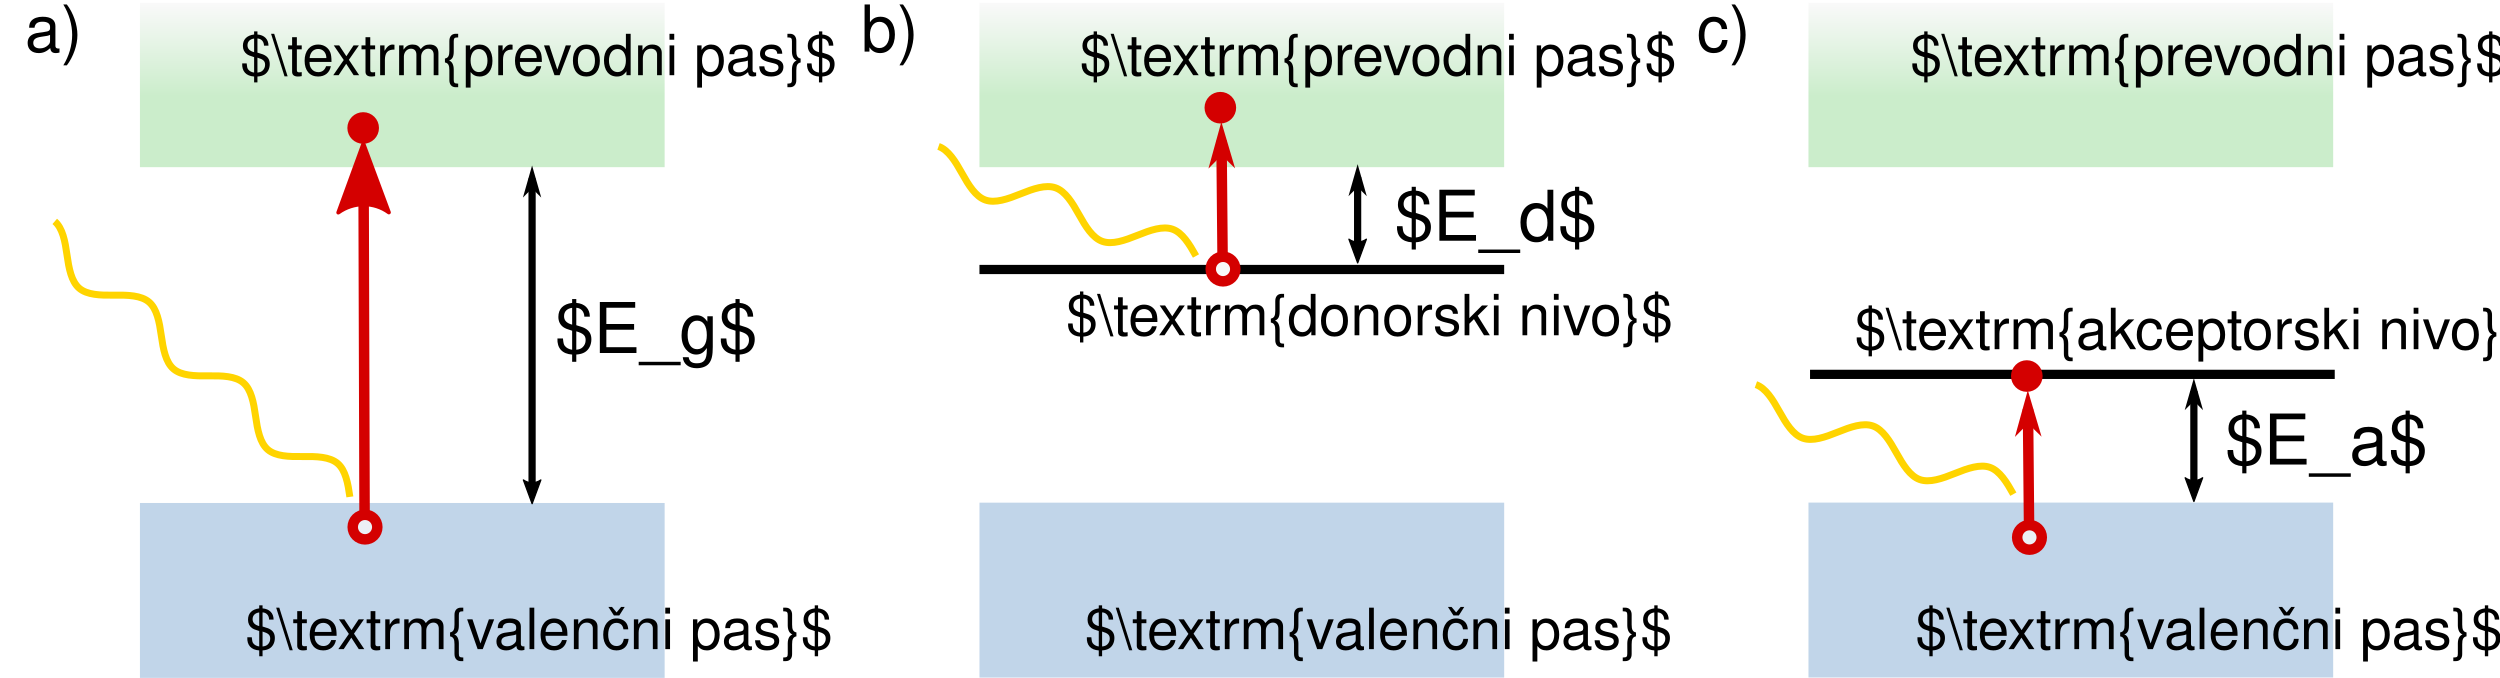
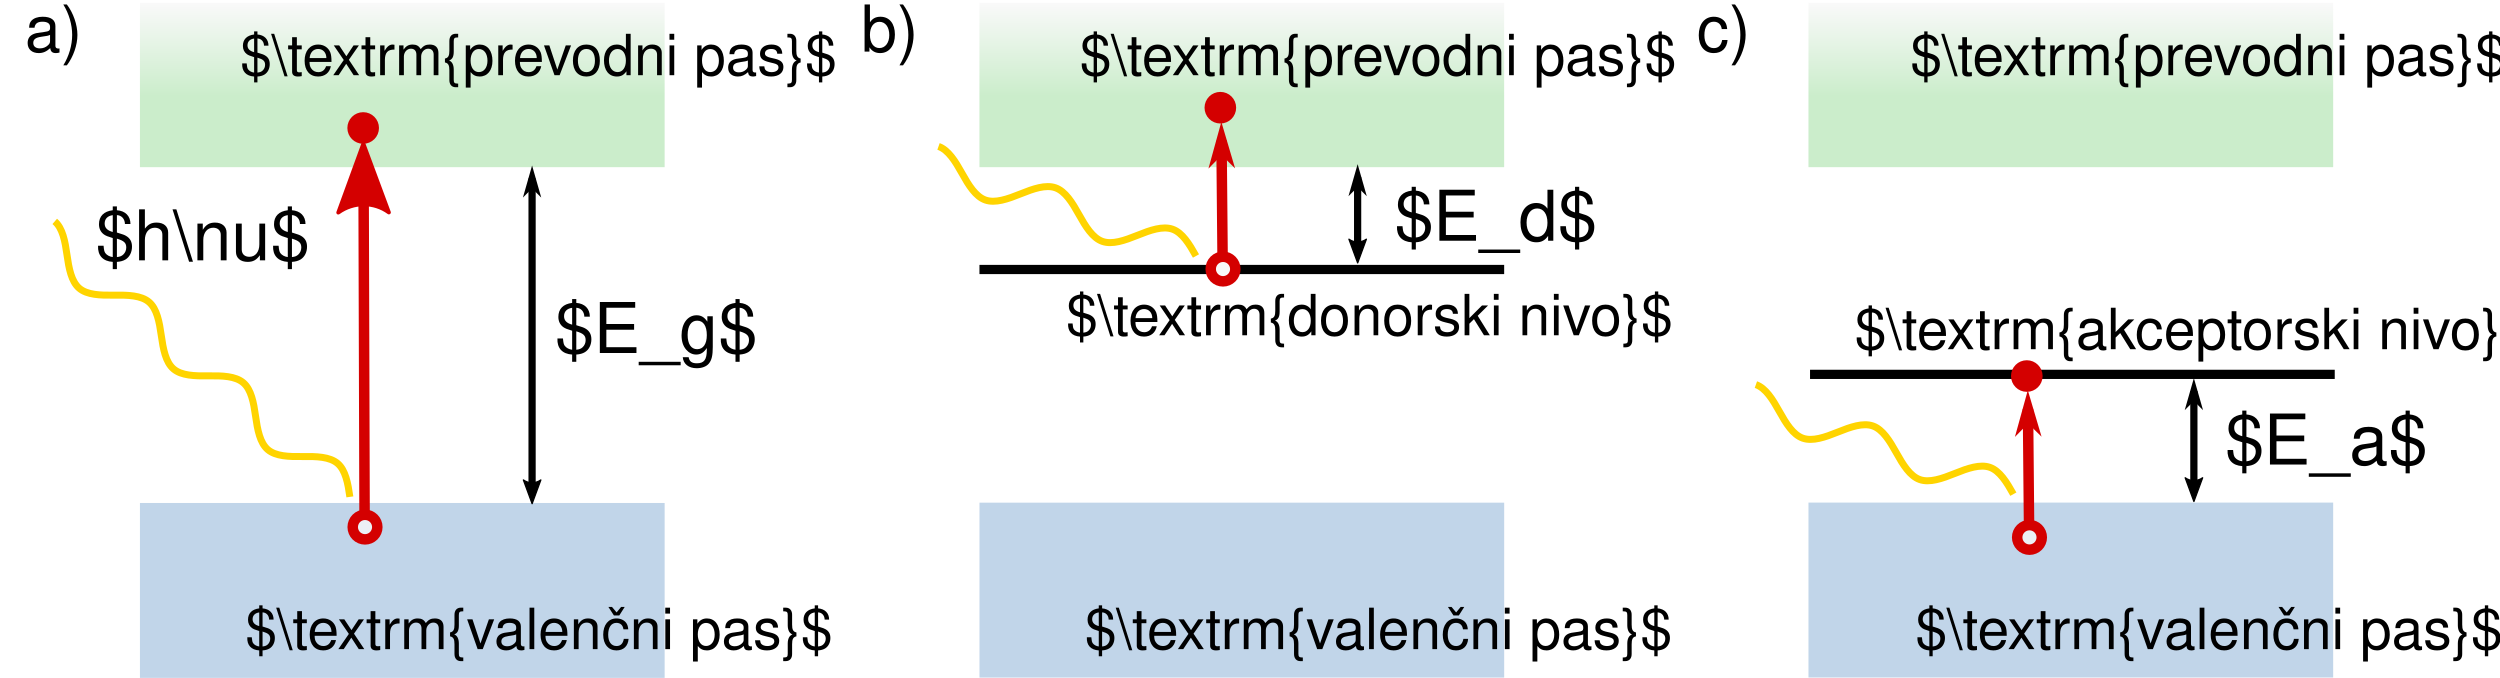
<svg xmlns="http://www.w3.org/2000/svg" xmlns:xlink="http://www.w3.org/1999/xlink" version="1.1" id="svg2" viewBox="0 0 714.692 193.789" height="54.692mm" width="201.702mm">
  <defs id="defs4">
    <linearGradient id="linearGradient4364">
      <stop id="stop4366" offset="0" style="stop-color:#cbedcb;stop-opacity:1" />
      <stop id="stop4368" offset="1" style="stop-color:#f9f9f9;stop-opacity:1" />
    </linearGradient>
    <marker orient="auto" refY="0.0" refX="0.0" id="marker7163" style="overflow:visible;">
      <path id="path6915" d="M 0.0,0.0 L 5.0,-5.0 L -12.5,0.0 L 5.0,5.0 L 0.0,0.0 z " style="fill-rule:evenodd;stroke:#d40000;stroke-width:1pt;stroke-opacity:1;fill:#d40000;fill-opacity:1" transform="scale(0.2) rotate(180) translate(6,0)" />
    </marker>
    <marker orient="auto" refY="0" refX="0" id="Arrow2Mstart-9-7" style="overflow:visible">
      <path id="path4360-2-5" style="fill:#000000;fill-opacity:1;fill-rule:evenodd;stroke:#000000;stroke-width:0.625;stroke-linejoin:round;stroke-opacity:1" d="M 8.719,4.034 -2.207,0.016 8.719,-4.002 c -1.745,2.372 -1.735,5.617 -6e-7,8.035 z" transform="scale(0.6,0.6)" />
    </marker>
    <marker orient="auto" refY="0" refX="0" id="marker6756-2-0-3" style="overflow:visible">
      <path id="path6758-7-2-5" style="fill:#000000;fill-opacity:1;fill-rule:evenodd;stroke:#000000;stroke-width:0.625;stroke-linejoin:round;stroke-opacity:1" d="M 8.719,4.034 -2.207,0.016 8.719,-4.002 c -1.745,2.372 -1.735,5.617 -6e-7,8.035 z" transform="scale(-0.6,-0.6)" />
    </marker>
    <linearGradient xlink:href="#linearGradient4364" id="linearGradient3707" gradientUnits="userSpaceOnUse" x1="430.952" y1="83.512" x2="430.952" y2="69.241" gradientTransform="matrix(1.023891,0,0,1.843137,-308.298,-115.1356)" />
    <marker orient="auto" refY="0" refX="0" id="marker6756-2-0-3-5" style="overflow:visible">
      <path id="path6758-7-2-5-0" style="fill:#d40000;fill-opacity:1;fill-rule:evenodd;stroke:#d40000;stroke-width:0.625;stroke-linejoin:round;stroke-opacity:1" d="M 8.719,4.034 -2.207,0.016 8.719,-4.002 c -1.745,2.372 -1.735,5.617 -6e-7,8.035 z" transform="scale(-0.6,-0.6)" />
    </marker>
    <marker orient="auto" refY="0" refX="0" id="Arrow2Mstart-9-7-0" style="overflow:visible">
      <path id="path4360-2-5-6" style="fill:#000000;fill-opacity:1;fill-rule:evenodd;stroke:#000000;stroke-width:0.625;stroke-linejoin:round;stroke-opacity:1" d="M 8.719,4.034 -2.207,0.016 8.719,-4.002 c -1.745,2.372 -1.735,5.617 -6e-7,8.035 z" transform="scale(0.6,0.6)" />
    </marker>
    <marker orient="auto" refY="0" refX="0" id="marker6756-2-0-3-1" style="overflow:visible">
      <path id="path6758-7-2-5-5" style="fill:#000000;fill-opacity:1;fill-rule:evenodd;stroke:#000000;stroke-width:0.625;stroke-linejoin:round;stroke-opacity:1" d="M 8.719,4.034 -2.207,0.016 8.719,-4.002 c -1.745,2.372 -1.735,5.617 -6e-7,8.035 z" transform="scale(-0.6,-0.6)" />
    </marker>
    <marker orient="auto" refY="0" refX="0" id="marker6756-2-0-3-5-7" style="overflow:visible">
      <path id="path6758-7-2-5-0-6" style="fill:#d40000;fill-opacity:1;fill-rule:evenodd;stroke:#d40000;stroke-width:0.625;stroke-linejoin:round;stroke-opacity:1" d="M 8.719,4.034 -2.207,0.016 8.719,-4.002 c -1.745,2.372 -1.735,5.617 -6e-7,8.035 z" transform="scale(-0.6,-0.6)" />
    </marker>
    <marker orient="auto" refY="0" refX="0" id="Arrow2Mstart-9-7-0-8" style="overflow:visible">
      <path id="path4360-2-5-6-9" style="fill:#000000;fill-opacity:1;fill-rule:evenodd;stroke:#000000;stroke-width:0.625;stroke-linejoin:round;stroke-opacity:1" d="M 8.719,4.034 -2.207,0.016 8.719,-4.002 c -1.745,2.372 -1.735,5.617 -6e-7,8.035 z" transform="scale(0.6,0.6)" />
    </marker>
    <marker orient="auto" refY="0" refX="0" id="marker6756-2-0-3-1-2" style="overflow:visible">
      <path id="path6758-7-2-5-5-6" style="fill:#000000;fill-opacity:1;fill-rule:evenodd;stroke:#000000;stroke-width:0.625;stroke-linejoin:round;stroke-opacity:1" d="M 8.719,4.034 -2.207,0.016 8.719,-4.002 c -1.745,2.372 -1.735,5.617 -6e-7,8.035 z" transform="scale(-0.6,-0.6)" />
    </marker>
    <marker orient="auto" refY="0" refX="0" id="marker6756-2-0-3-5-7-9" style="overflow:visible">
      <path id="path6758-7-2-5-0-6-5" style="fill:#d40000;fill-opacity:1;fill-rule:evenodd;stroke:#d40000;stroke-width:0.625;stroke-linejoin:round;stroke-opacity:1" d="M 8.719,4.034 -2.207,0.016 8.719,-4.002 c -1.745,2.372 -1.735,5.617 -6e-7,8.035 z" transform="scale(-0.6,-0.6)" />
    </marker>
    <marker orient="auto" refY="0" refX="0" id="Arrow2Sstart" style="overflow:visible">
      <path id="path4655" style="fill:#000000;fill-opacity:1;fill-rule:evenodd;stroke:#000000;stroke-width:0.625;stroke-linejoin:round;stroke-opacity:1" d="M 8.719,4.034 -2.207,0.016 8.719,-4.002 c -1.745,2.372 -1.735,5.617 -6e-7,8.035 z" transform="matrix(0.3,0,0,0.3,-0.69,0)" />
    </marker>
    <marker orient="auto" refY="0" refX="0" id="Arrow1Send" style="overflow:visible">
      <path id="path4278" d="M 0,0 5,-5 -12.5,0 5,5 Z" style="fill:#000000;fill-opacity:1;fill-rule:evenodd;stroke:#000000;stroke-width:1pt;stroke-opacity:1" transform="matrix(-0.2,0,0,-0.2,-1.2,0)" />
    </marker>
    <marker orient="auto" refY="0" refX="0" id="marker6756-2-0-3-5-3" style="overflow:visible">
      <path id="path6758-7-2-5-0-67" style="fill:#d40000;fill-opacity:1;fill-rule:evenodd;stroke:#d40000;stroke-width:0.625;stroke-linejoin:round;stroke-opacity:1" d="M 8.719,4.034 -2.207,0.016 8.719,-4.002 c -1.745,2.372 -1.735,5.617 -6e-7,8.035 z" transform="scale(-0.6)" />
    </marker>
    <marker orient="auto" refY="0" refX="0" id="Arrow2Sstart-2" style="overflow:visible">
      <path id="path4655-9" style="fill:#000000;fill-opacity:1;fill-rule:evenodd;stroke:#000000;stroke-width:0.625;stroke-linejoin:round;stroke-opacity:1" d="M 8.719,4.034 -2.207,0.016 8.719,-4.002 c -1.745,2.372 -1.735,5.617 -6e-7,8.035 z" transform="matrix(0.3,0,0,0.3,-0.69,0)" />
    </marker>
    <marker orient="auto" refY="0" refX="0" id="Arrow1Send-1" style="overflow:visible">
      <path id="path4278-2" d="M 0,0 5,-5 -12.5,0 5,5 Z" style="fill:#000000;fill-opacity:1;fill-rule:evenodd;stroke:#000000;stroke-width:1pt;stroke-opacity:1" transform="matrix(-0.2,0,0,-0.2,-1.2,0)" />
    </marker>
    <marker orient="auto" refY="0" refX="0" id="marker6756-2-0-3-5-3-9" style="overflow:visible">
      <path id="path6758-7-2-5-0-67-3" style="fill:#d40000;fill-opacity:1;fill-rule:evenodd;stroke:#d40000;stroke-width:0.625;stroke-linejoin:round;stroke-opacity:1" d="M 8.719,4.034 -2.207,0.016 8.719,-4.002 c -1.745,2.372 -1.735,5.617 -6e-7,8.035 z" transform="scale(-0.6)" />
    </marker>
    <marker orient="auto" refY="0" refX="0" id="marker7163-6" style="overflow:visible">
      <path id="path6915-1" d="M 0,0 5,-5 -12.5,0 5,5 Z" style="fill:#d40000;fill-opacity:1;fill-rule:evenodd;stroke:#d40000;stroke-width:1pt;stroke-opacity:1" transform="matrix(-0.2,0,0,-0.2,-1.2,0)" />
    </marker>
    <marker orient="auto" refY="0" refX="0" id="Arrow2Sstart-2-0" style="overflow:visible">
      <path id="path4655-9-2" style="fill:#000000;fill-opacity:1;fill-rule:evenodd;stroke:#000000;stroke-width:0.625;stroke-linejoin:round;stroke-opacity:1" d="M 8.719,4.034 -2.207,0.016 8.719,-4.002 c -1.745,2.372 -1.735,5.617 -6e-7,8.035 z" transform="matrix(0.3,0,0,0.3,-0.69,0)" />
    </marker>
    <marker orient="auto" refY="0" refX="0" id="Arrow1Send-1-3" style="overflow:visible">
      <path id="path4278-2-7" d="M 0,0 5,-5 -12.5,0 5,5 Z" style="fill:#000000;fill-opacity:1;fill-rule:evenodd;stroke:#000000;stroke-width:1pt;stroke-opacity:1" transform="matrix(-0.2,0,0,-0.2,-1.2,0)" />
    </marker>
    <linearGradient xlink:href="#linearGradient4364" id="linearGradient3707-3" gradientUnits="userSpaceOnUse" x1="430.952" y1="83.512" x2="430.952" y2="69.241" gradientTransform="matrix(1.023891,0,0,1.843137,-68.30375,-115.1356)" />
    <linearGradient xlink:href="#linearGradient4364" id="linearGradient3707-3-3" gradientUnits="userSpaceOnUse" x1="430.952" y1="83.512" x2="430.952" y2="69.241" gradientTransform="matrix(1.023891,0,0,1.843137,168.6962,-115.1356)" />
  </defs>
  <g id="layer1" transform="translate(-18.51639,-11.48508)">
    <rect style="opacity:1;fill:url(#linearGradient3707);fill-opacity:1;fill-rule:nonzero;stroke:none;stroke-width:2;stroke-linecap:butt;stroke-linejoin:bevel;stroke-miterlimit:4;stroke-dasharray:none;stroke-dashoffset:0;stroke-opacity:1" id="rect5024-8-4-3" width="150" height="47" x="58.522" y="12.274" />
    <rect style="opacity:1;fill:#c1d5e9;fill-opacity:1;fill-rule:nonzero;stroke:none;stroke-width:2;stroke-linecap:butt;stroke-linejoin:bevel;stroke-miterlimit:4;stroke-dasharray:none;stroke-dashoffset:0;stroke-opacity:1" id="rect5024-8-9" width="150" height="50" x="58.522" y="155.274" />
    <path id="path6399-1" title="sin(x)" d="m 34.167,74.773 c 2.247,1.922 2.948,5.65 3.497,9.556 0.549,3.906 1.251,7.634 3.497,9.556 2.247,1.922 6.038,2.04 9.982,1.978 3.944,-0.061 7.735,0.056 9.982,1.978 2.247,1.922 2.948,5.65 3.497,9.556 0.549,3.906 1.251,7.634 3.497,9.556 2.247,1.922 6.038,2.04 9.982,1.978 3.944,-0.061 7.735,0.056 9.982,1.978 2.247,1.922 2.948,5.65 3.497,9.556 0.549,3.906 1.251,7.634 3.497,9.556 2.247,1.922 6.038,2.04 9.982,1.978 3.944,-0.061 7.735,0.056 9.982,1.978 2.247,1.922 2.948,5.65 3.497,9.556" style="opacity:1;fill:none;fill-opacity:1;fill-rule:nonzero;stroke:#ffd400;stroke-width:2;stroke-linecap:butt;stroke-linejoin:bevel;stroke-miterlimit:4;stroke-dasharray:none;stroke-dashoffset:0;stroke-opacity:1" />
    <rect style="opacity:1;fill:#c1d5e9;fill-opacity:1;fill-rule:nonzero;stroke:none;stroke-width:2;stroke-linecap:butt;stroke-linejoin:bevel;stroke-miterlimit:4;stroke-dasharray:none;stroke-dashoffset:0;stroke-opacity:1" id="rect5024-8-9-7" width="150" height="50" x="298.528" y="155.184" />
-     <path style="fill:none;fill-rule:evenodd;stroke:#000000;stroke-width:2.638;stroke-linecap:butt;stroke-linejoin:miter;stroke-miterlimit:4;stroke-dasharray:none;stroke-opacity:1" d="m 448.522,88.526 -150,0" id="path3450-5-59-1-3-4" />
+     <path style="fill:none;fill-rule:evenodd;stroke:#000000;stroke-width:2.638;stroke-linecap:butt;stroke-linejoin:miter;stroke-miterlimit:4;stroke-dasharray:none;stroke-opacity:1" d="m 448.522,88.526 h -150" id="path3450-5-59-1-3-4" />
    <rect style="opacity:1;fill:url(#linearGradient3707-3);fill-opacity:1;fill-rule:nonzero;stroke:none;stroke-width:2;stroke-linecap:butt;stroke-linejoin:bevel;stroke-miterlimit:4;stroke-dasharray:none;stroke-dashoffset:0;stroke-opacity:1" id="rect5024-8-4-3-5" width="150" height="47" x="298.516" y="12.274" />
    <path id="path6399-1-0-8-4" title="sin(x)" d="m 286.816,53.345 c 2.788,0.986 4.783,4.212 6.7,7.66 1.917,3.448 3.912,6.674 6.7,7.659 2.788,0.986 6.367,-0.268 10.026,-1.744 3.658,-1.476 7.238,-2.73 10.026,-1.744 2.788,0.986 4.783,4.212 6.7,7.659 1.917,3.448 3.912,6.674 6.7,7.66 2.788,0.986 6.367,-0.268 10.026,-1.744 3.658,-1.476 7.238,-2.73 10.026,-1.744 2.788,0.986 4.783,4.212 6.7,7.659" style="opacity:1;fill:none;fill-opacity:1;fill-rule:nonzero;stroke:#ffd400;stroke-width:2;stroke-linecap:butt;stroke-linejoin:bevel;stroke-miterlimit:4;stroke-dasharray:none;stroke-dashoffset:0;stroke-opacity:1" />
    <rect style="opacity:1;fill:#c1d5e9;fill-opacity:1;fill-rule:nonzero;stroke:none;stroke-width:2;stroke-linecap:butt;stroke-linejoin:bevel;stroke-miterlimit:4;stroke-dasharray:none;stroke-dashoffset:0;stroke-opacity:1" id="rect5024-8-9-7-7" width="150" height="50" x="535.516" y="155.162" />
-     <path style="fill:none;fill-rule:evenodd;stroke:#000000;stroke-width:2.064;stroke-linecap:butt;stroke-linejoin:miter;stroke-miterlimit:4;stroke-dasharray:none;stroke-opacity:1;marker-start:url(#Arrow2Sstart-2-0);marker-end:url(#Arrow1Send-1-3)" d="m 645.694,152.047 0,-28.784" id="path3450-5-9-0-9" />
-     <path style="fill:#999999;fill-rule:evenodd;stroke:#000000;stroke-width:2.638;stroke-linecap:butt;stroke-linejoin:miter;stroke-miterlimit:4;stroke-dasharray:none;stroke-opacity:1" d="m 685.964,118.505 -150,0" id="path3450-5-59-1-3-4-4" />
+     <path style="fill:none;fill-rule:evenodd;stroke:#000000;stroke-width:2.064;stroke-linecap:butt;stroke-linejoin:miter;stroke-miterlimit:4;stroke-dasharray:none;stroke-opacity:1;marker-start:url(#Arrow2Sstart-2-0);marker-end:url(#Arrow1Send-1-3)" d="m 645.694,152.047 v -28.784" id="path3450-5-9-0-9" />
+     <path style="fill:#999999;fill-rule:evenodd;stroke:#000000;stroke-width:2.638;stroke-linecap:butt;stroke-linejoin:miter;stroke-miterlimit:4;stroke-dasharray:none;stroke-opacity:1" d="m 685.964,118.505 h -150" id="path3450-5-59-1-3-4-4" />
    <path id="path6399-1-0-8-9" title="sin(x)" d="m 520.484,121.428 c 2.788,0.986 4.783,4.212 6.7,7.66 1.917,3.448 3.912,6.673 6.7,7.659 2.788,0.986 6.367,-0.268 10.026,-1.744 3.658,-1.476 7.238,-2.73 10.026,-1.744 2.788,0.986 4.783,4.212 6.7,7.66 1.917,3.448 3.912,6.674 6.7,7.66 2.788,0.986 6.367,-0.268 10.026,-1.744 3.658,-1.476 7.238,-2.73 10.026,-1.744 2.788,0.986 4.783,4.212 6.7,7.66" style="opacity:1;fill:none;fill-opacity:1;fill-rule:nonzero;stroke:#ffd400;stroke-width:2;stroke-linecap:butt;stroke-linejoin:bevel;stroke-miterlimit:4;stroke-dasharray:none;stroke-dashoffset:0;stroke-opacity:1" />
-     <path style="fill:none;fill-rule:evenodd;stroke:#000000;stroke-width:2.064;stroke-linecap:butt;stroke-linejoin:miter;stroke-miterlimit:4;stroke-dasharray:none;stroke-opacity:1;marker-start:url(#Arrow2Sstart);marker-end:url(#Arrow1Send)" d="m 170.625,152.671 0,-90.19" id="path3450-5-9" />
+     <path style="fill:none;fill-rule:evenodd;stroke:#000000;stroke-width:2.064;stroke-linecap:butt;stroke-linejoin:miter;stroke-miterlimit:4;stroke-dasharray:none;stroke-opacity:1;marker-start:url(#Arrow2Sstart);marker-end:url(#Arrow1Send)" d="M 170.625,152.671 V 62.482" id="path3450-5-9" />
    <circle style="opacity:1;fill:#f9f9f9;fill-opacity:0.768;fill-rule:nonzero;stroke:#d40000;stroke-width:3;stroke-linecap:butt;stroke-linejoin:bevel;stroke-miterlimit:4;stroke-dasharray:none;stroke-dashoffset:0;stroke-opacity:1" id="path3774-5" cx="122.867" cy="162.163" r="3.518" />
    <path style="fill:none;fill-rule:evenodd;stroke:#d40000;stroke-width:3;stroke-linecap:butt;stroke-linejoin:miter;stroke-miterlimit:4;stroke-dasharray:none;stroke-opacity:1;marker-end:url(#marker6756-2-0-3-5-3)" d="M 122.736,157.967 122.438,56.536" id="path3450-5-9-4-8-6-6" />
    <circle style="opacity:1;fill:#d40000;fill-opacity:1;fill-rule:nonzero;stroke:#d40000;stroke-width:2;stroke-linecap:butt;stroke-linejoin:bevel;stroke-miterlimit:4;stroke-dasharray:none;stroke-dashoffset:0;stroke-opacity:1" id="path3774-4" cx="122.338" cy="48.072" r="3.518" />
-     <path style="fill:none;fill-rule:evenodd;stroke:#000000;stroke-width:2.064;stroke-linecap:butt;stroke-linejoin:miter;stroke-miterlimit:4;stroke-dasharray:none;stroke-opacity:1;marker-start:url(#Arrow2Sstart-2);marker-end:url(#Arrow1Send-1)" d="m 406.631,83.844 0,-21.752" id="path3450-5-9-0" />
+     <path style="fill:none;fill-rule:evenodd;stroke:#000000;stroke-width:2.064;stroke-linecap:butt;stroke-linejoin:miter;stroke-miterlimit:4;stroke-dasharray:none;stroke-opacity:1;marker-start:url(#Arrow2Sstart-2);marker-end:url(#Arrow1Send-1)" d="M 406.631,83.844 V 62.092" id="path3450-5-9-0" />
    <circle style="opacity:1;fill:#f9f9f9;fill-opacity:1;fill-rule:nonzero;stroke:#d40000;stroke-width:3;stroke-linecap:butt;stroke-linejoin:bevel;stroke-miterlimit:4;stroke-dasharray:none;stroke-dashoffset:0;stroke-opacity:1" id="path3774-5-0" cx="368.147" cy="88.398" r="3.518" />
    <path style="fill:none;fill-rule:evenodd;stroke:#d40000;stroke-width:3;stroke-linecap:butt;stroke-linejoin:miter;stroke-miterlimit:4;stroke-dasharray:none;stroke-opacity:1;marker-end:url(#marker7163)" d="M 368.016,84.202 367.718,51.677" id="path3450-5-9-4-8-6-6-6" />
    <circle style="opacity:1;fill:#d40000;fill-opacity:1;fill-rule:nonzero;stroke:#d40000;stroke-width:2;stroke-linecap:butt;stroke-linejoin:bevel;stroke-miterlimit:4;stroke-dasharray:none;stroke-dashoffset:0;stroke-opacity:1" id="path3774-4-2" cx="367.384" cy="42.275" r="3.518" />
    <circle style="opacity:1;fill:#f9f9f9;fill-opacity:0.768;fill-rule:nonzero;stroke:#d40000;stroke-width:3;stroke-linecap:butt;stroke-linejoin:bevel;stroke-miterlimit:4;stroke-dasharray:none;stroke-dashoffset:0;stroke-opacity:1" id="path3774-5-0-7" cx="598.697" cy="165.109" r="3.518" />
    <path style="fill:none;fill-rule:evenodd;stroke:#d40000;stroke-width:3;stroke-linecap:butt;stroke-linejoin:miter;stroke-miterlimit:4;stroke-dasharray:none;stroke-opacity:1;marker-end:url(#marker7163-6)" d="m 598.566,160.913 -0.298,-32.525" id="path3450-5-9-4-8-6-6-6-9" />
    <circle style="opacity:1;fill:#d40000;fill-opacity:1;fill-rule:nonzero;stroke:#d40000;stroke-width:2;stroke-linecap:butt;stroke-linejoin:bevel;stroke-miterlimit:4;stroke-dasharray:none;stroke-dashoffset:0;stroke-opacity:1" id="path3774-4-2-2" cx="597.933" cy="118.986" r="3.518" />
    <rect style="opacity:1;fill:url(#linearGradient3707-3-3);fill-opacity:1;fill-rule:nonzero;stroke:none;stroke-width:2;stroke-linecap:butt;stroke-linejoin:bevel;stroke-miterlimit:4;stroke-dasharray:none;stroke-dashoffset:0;stroke-opacity:1" id="rect5024-8-4-3-5-2" width="150" height="47" x="535.516" y="12.274" />
    <text xml:space="preserve" style="font-style:normal;font-variant:normal;font-weight:normal;font-stretch:normal;line-height:0%;font-family:'Nimbus Sans L';-inkscape-font-specification:Sans;letter-spacing:0px;word-spacing:0px;fill:#000000;fill-opacity:1;stroke:none;stroke-width:1px;stroke-linecap:butt;stroke-linejoin:miter;stroke-opacity:1" x="88.56" y="197.044" id="text5056-2-1-2">
      <tspan id="tspan5058-7-9-2" x="88.56" y="197.044" style="font-size:16.25px;line-height:1.25">$\textrm{valenčni pas}$</tspan>
    </text>
    <text xml:space="preserve" style="font-style:normal;font-variant:normal;font-weight:normal;font-stretch:normal;line-height:0%;font-family:'Nimbus Sans L';-inkscape-font-specification:Sans;letter-spacing:0px;word-spacing:0px;fill:#000000;fill-opacity:1;stroke:none;stroke-width:1px;stroke-linecap:butt;stroke-linejoin:miter;stroke-opacity:1" x="177.079" y="112.391" id="text4870-3-7-9">
      <tspan id="tspan4872-6-8-7" x="177.079" y="112.391" style="font-size:20px;line-height:1.25">$E_g$</tspan>
    </text>
    <text xml:space="preserve" style="font-style:normal;font-variant:normal;font-weight:normal;font-stretch:normal;line-height:0%;font-family:'Nimbus Sans L';-inkscape-font-specification:Sans;letter-spacing:0px;word-spacing:0px;fill:#000000;fill-opacity:1;stroke:none;stroke-width:1px;stroke-linecap:butt;stroke-linejoin:miter;stroke-opacity:1" x="87.098" y="32.982" id="text5056-2-1-5-6">
      <tspan id="tspan5058-7-9-0-1" x="87.098" y="32.982" style="font-size:16.25px;line-height:1.25">$\textrm{prevodni pas}$</tspan>
    </text>
    <text xml:space="preserve" style="font-style:normal;font-variant:normal;font-weight:normal;font-stretch:normal;line-height:0%;font-family:'Nimbus Sans L';-inkscape-font-specification:Sans;letter-spacing:0px;word-spacing:0px;fill:#000000;fill-opacity:1;stroke:none;stroke-width:1px;stroke-linecap:butt;stroke-linejoin:miter;stroke-opacity:1" x="328.566" y="197.044" id="text5056-2-1-2-4">
      <tspan id="tspan5058-7-9-2-5" x="328.566" y="197.044" style="font-size:16.25px;line-height:1.25">$\textrm{valenčni pas}$</tspan>
    </text>
    <text xml:space="preserve" style="font-style:normal;font-variant:normal;font-weight:normal;font-stretch:normal;line-height:0%;font-family:'Nimbus Sans L';-inkscape-font-specification:Sans;letter-spacing:0px;word-spacing:0px;fill:#000000;fill-opacity:1;stroke:none;stroke-width:1px;stroke-linecap:butt;stroke-linejoin:miter;stroke-opacity:1" x="417.085" y="80.3" id="text4870-3-7-9-5">
      <tspan id="tspan4872-6-8-7-4" x="417.085" y="80.3" style="font-size:20px;line-height:1.25">$E_d$</tspan>
    </text>
    <text xml:space="preserve" style="font-style:normal;font-variant:normal;font-weight:normal;font-stretch:normal;line-height:0%;font-family:'Nimbus Sans L';-inkscape-font-specification:Sans;letter-spacing:0px;word-spacing:0px;fill:#000000;fill-opacity:1;stroke:none;stroke-width:1px;stroke-linecap:butt;stroke-linejoin:miter;stroke-opacity:1" x="327.104" y="32.982" id="text5056-2-1-5-6-7">
      <tspan id="tspan5058-7-9-0-1-4" x="327.104" y="32.982" style="font-size:16.25px;line-height:1.25">$\textrm{prevodni pas}$</tspan>
    </text>
    <text xml:space="preserve" style="font-style:normal;font-variant:normal;font-weight:normal;font-stretch:normal;line-height:0%;font-family:'Nimbus Sans L';-inkscape-font-specification:Sans;letter-spacing:0px;word-spacing:0px;fill:#000000;fill-opacity:1;stroke:none;stroke-width:1px;stroke-linecap:butt;stroke-linejoin:miter;stroke-opacity:1" x="323.204" y="107.33" id="text5056-2-1-5-6-7-3">
      <tspan id="tspan5058-7-9-0-1-4-1" x="323.204" y="107.33" style="font-size:16.25px;line-height:1.25">$\textrm{donorski nivo}$</tspan>
    </text>
    <text xml:space="preserve" style="font-style:normal;font-variant:normal;font-weight:normal;font-stretch:normal;line-height:0%;font-family:'Nimbus Sans L';-inkscape-font-specification:Sans;letter-spacing:0px;word-spacing:0px;fill:#000000;fill-opacity:1;stroke:none;stroke-width:1px;stroke-linecap:butt;stroke-linejoin:miter;stroke-opacity:1" x="566.008" y="197.044" id="text5056-2-1-2-4-2">
      <tspan id="tspan5058-7-9-2-5-7" x="566.008" y="197.044" style="font-size:16.25px;line-height:1.25">$\textrm{valenčni pas}$</tspan>
    </text>
    <text xml:space="preserve" style="font-style:normal;font-variant:normal;font-weight:normal;font-stretch:normal;line-height:0%;font-family:'Nimbus Sans L';-inkscape-font-specification:Sans;letter-spacing:0px;word-spacing:0px;fill:#000000;fill-opacity:1;stroke:none;stroke-width:1px;stroke-linecap:butt;stroke-linejoin:miter;stroke-opacity:1" x="654.527" y="144.279" id="text4870-3-7-9-5-2">
      <tspan id="tspan4872-6-8-7-4-6" x="654.527" y="144.279" style="font-size:20px;line-height:1.25">$E_a$</tspan>
    </text>
    <text xml:space="preserve" style="font-style:normal;font-variant:normal;font-weight:normal;font-stretch:normal;line-height:0%;font-family:'Nimbus Sans L';-inkscape-font-specification:Sans;letter-spacing:0px;word-spacing:0px;fill:#000000;fill-opacity:1;stroke:none;stroke-width:1px;stroke-linecap:butt;stroke-linejoin:miter;stroke-opacity:1" x="564.546" y="32.982" id="text5056-2-1-5-6-7-1">
      <tspan id="tspan5058-7-9-0-1-4-0" x="564.546" y="32.982" style="font-size:16.25px;line-height:1.25">$\textrm{prevodni pas}$</tspan>
    </text>
    <text xml:space="preserve" style="font-style:normal;font-variant:normal;font-weight:normal;font-stretch:normal;line-height:0%;font-family:'Nimbus Sans L';-inkscape-font-specification:Sans;letter-spacing:0px;word-spacing:0px;fill:#000000;fill-opacity:1;stroke:none;stroke-width:1px;stroke-linecap:butt;stroke-linejoin:miter;stroke-opacity:1" x="548.646" y="111.308" id="text5056-2-1-5-6-7-3-0">
      <tspan id="tspan5058-7-9-0-1-4-1-9" x="548.646" y="111.308" style="font-size:16.25px;line-height:1.25">$\textrm{akceptorski nivo}$</tspan>
    </text>
-     <text xml:space="preserve" style="font-style:normal;font-variant:normal;font-weight:normal;font-stretch:normal;font-size:9.462px;line-height:0%;font-family:'Nimbus Sans L';-inkscape-font-specification:'Nimbus Sans L';letter-spacing:0px;word-spacing:0px;fill:#000000;fill-opacity:1;stroke:none;stroke-width:0.739px;stroke-linecap:butt;stroke-linejoin:miter;stroke-opacity:1" x="25.638" y="26.238" id="text8370">
+     <text xml:space="preserve" style="font-style:normal;font-variant:normal;font-weight:normal;font-stretch:normal;line-height:0%;font-family:'Nimbus Sans L';-inkscape-font-specification:'Nimbus Sans L';letter-spacing:0px;word-spacing:0px;fill:#000000;fill-opacity:1;stroke:none;stroke-width:0.739px;stroke-linecap:butt;stroke-linejoin:miter;stroke-opacity:1" x="25.638" y="26.238" id="text8370">
      <tspan id="tspan8368" x="25.638" y="26.238" style="font-style:normal;font-variant:normal;font-weight:normal;font-stretch:normal;font-size:18.481px;line-height:1.25;font-family:'Nimbus Sans L';-inkscape-font-specification:'Nimbus Sans L';stroke-width:0.739px">a)</tspan>
    </text>
-     <text xml:space="preserve" style="font-style:italic;font-variant:normal;font-weight:normal;font-stretch:normal;font-size:9.462px;line-height:0%;font-family:msbm10;-inkscape-font-specification:'msbm10 Italic';letter-spacing:0px;word-spacing:0px;fill:#000000;fill-opacity:1;stroke:none;stroke-width:0.739px;stroke-linecap:butt;stroke-linejoin:miter;stroke-opacity:1" x="264.681" y="26.238" id="text8370-2">
+     <text xml:space="preserve" style="font-style:italic;font-variant:normal;font-weight:normal;font-stretch:normal;line-height:0%;font-family:msbm10;-inkscape-font-specification:'msbm10 Italic';letter-spacing:0px;word-spacing:0px;fill:#000000;fill-opacity:1;stroke:none;stroke-width:0.739px;stroke-linecap:butt;stroke-linejoin:miter;stroke-opacity:1" x="264.681" y="26.238" id="text8370-2">
      <tspan id="tspan8368-2" x="264.681" y="26.238" style="font-style:normal;font-variant:normal;font-weight:normal;font-stretch:normal;font-size:18.481px;line-height:1.25;font-family:'Nimbus Sans L';-inkscape-font-specification:'Nimbus Sans L';stroke-width:0.739px">b)</tspan>
    </text>
-     <text xml:space="preserve" style="font-style:italic;font-variant:normal;font-weight:normal;font-stretch:normal;font-size:9.462px;line-height:0%;font-family:msbm10;-inkscape-font-specification:'msbm10 Italic';letter-spacing:0px;word-spacing:0px;fill:#000000;fill-opacity:1;stroke:none;stroke-width:0.739px;stroke-linecap:butt;stroke-linejoin:miter;stroke-opacity:1" x="503.575" y="26.238" id="text8370-2-6">
+     <text xml:space="preserve" style="font-style:italic;font-variant:normal;font-weight:normal;font-stretch:normal;line-height:0%;font-family:msbm10;-inkscape-font-specification:'msbm10 Italic';letter-spacing:0px;word-spacing:0px;fill:#000000;fill-opacity:1;stroke:none;stroke-width:0.739px;stroke-linecap:butt;stroke-linejoin:miter;stroke-opacity:1" x="503.575" y="26.238" id="text8370-2-6">
      <tspan id="tspan8368-2-1" x="503.575" y="26.238" style="font-style:normal;font-variant:normal;font-weight:normal;font-stretch:normal;font-size:18.481px;line-height:1.25;font-family:'Nimbus Sans L';-inkscape-font-specification:'Nimbus Sans L';stroke-width:0.739px">c)</tspan>
+     </text>
+     <text xml:space="preserve" style="font-style:normal;font-variant:normal;font-weight:normal;font-stretch:normal;font-size:12px;line-height:0%;font-family:'Nimbus Sans L';-inkscape-font-specification:Sans;letter-spacing:0px;word-spacing:0px;fill:#000000;fill-opacity:1;stroke:none;stroke-width:1px;stroke-linecap:butt;stroke-linejoin:miter;stroke-opacity:1" x="45.749" y="85.901" id="text4870-3-7-9-3">
+       <tspan id="tspan4872-6-8-7-6" x="45.749" y="85.901" style="font-size:20px;line-height:1.25;stroke-width:1px">$h\nu$</tspan>
    </text>
  </g>
</svg>
